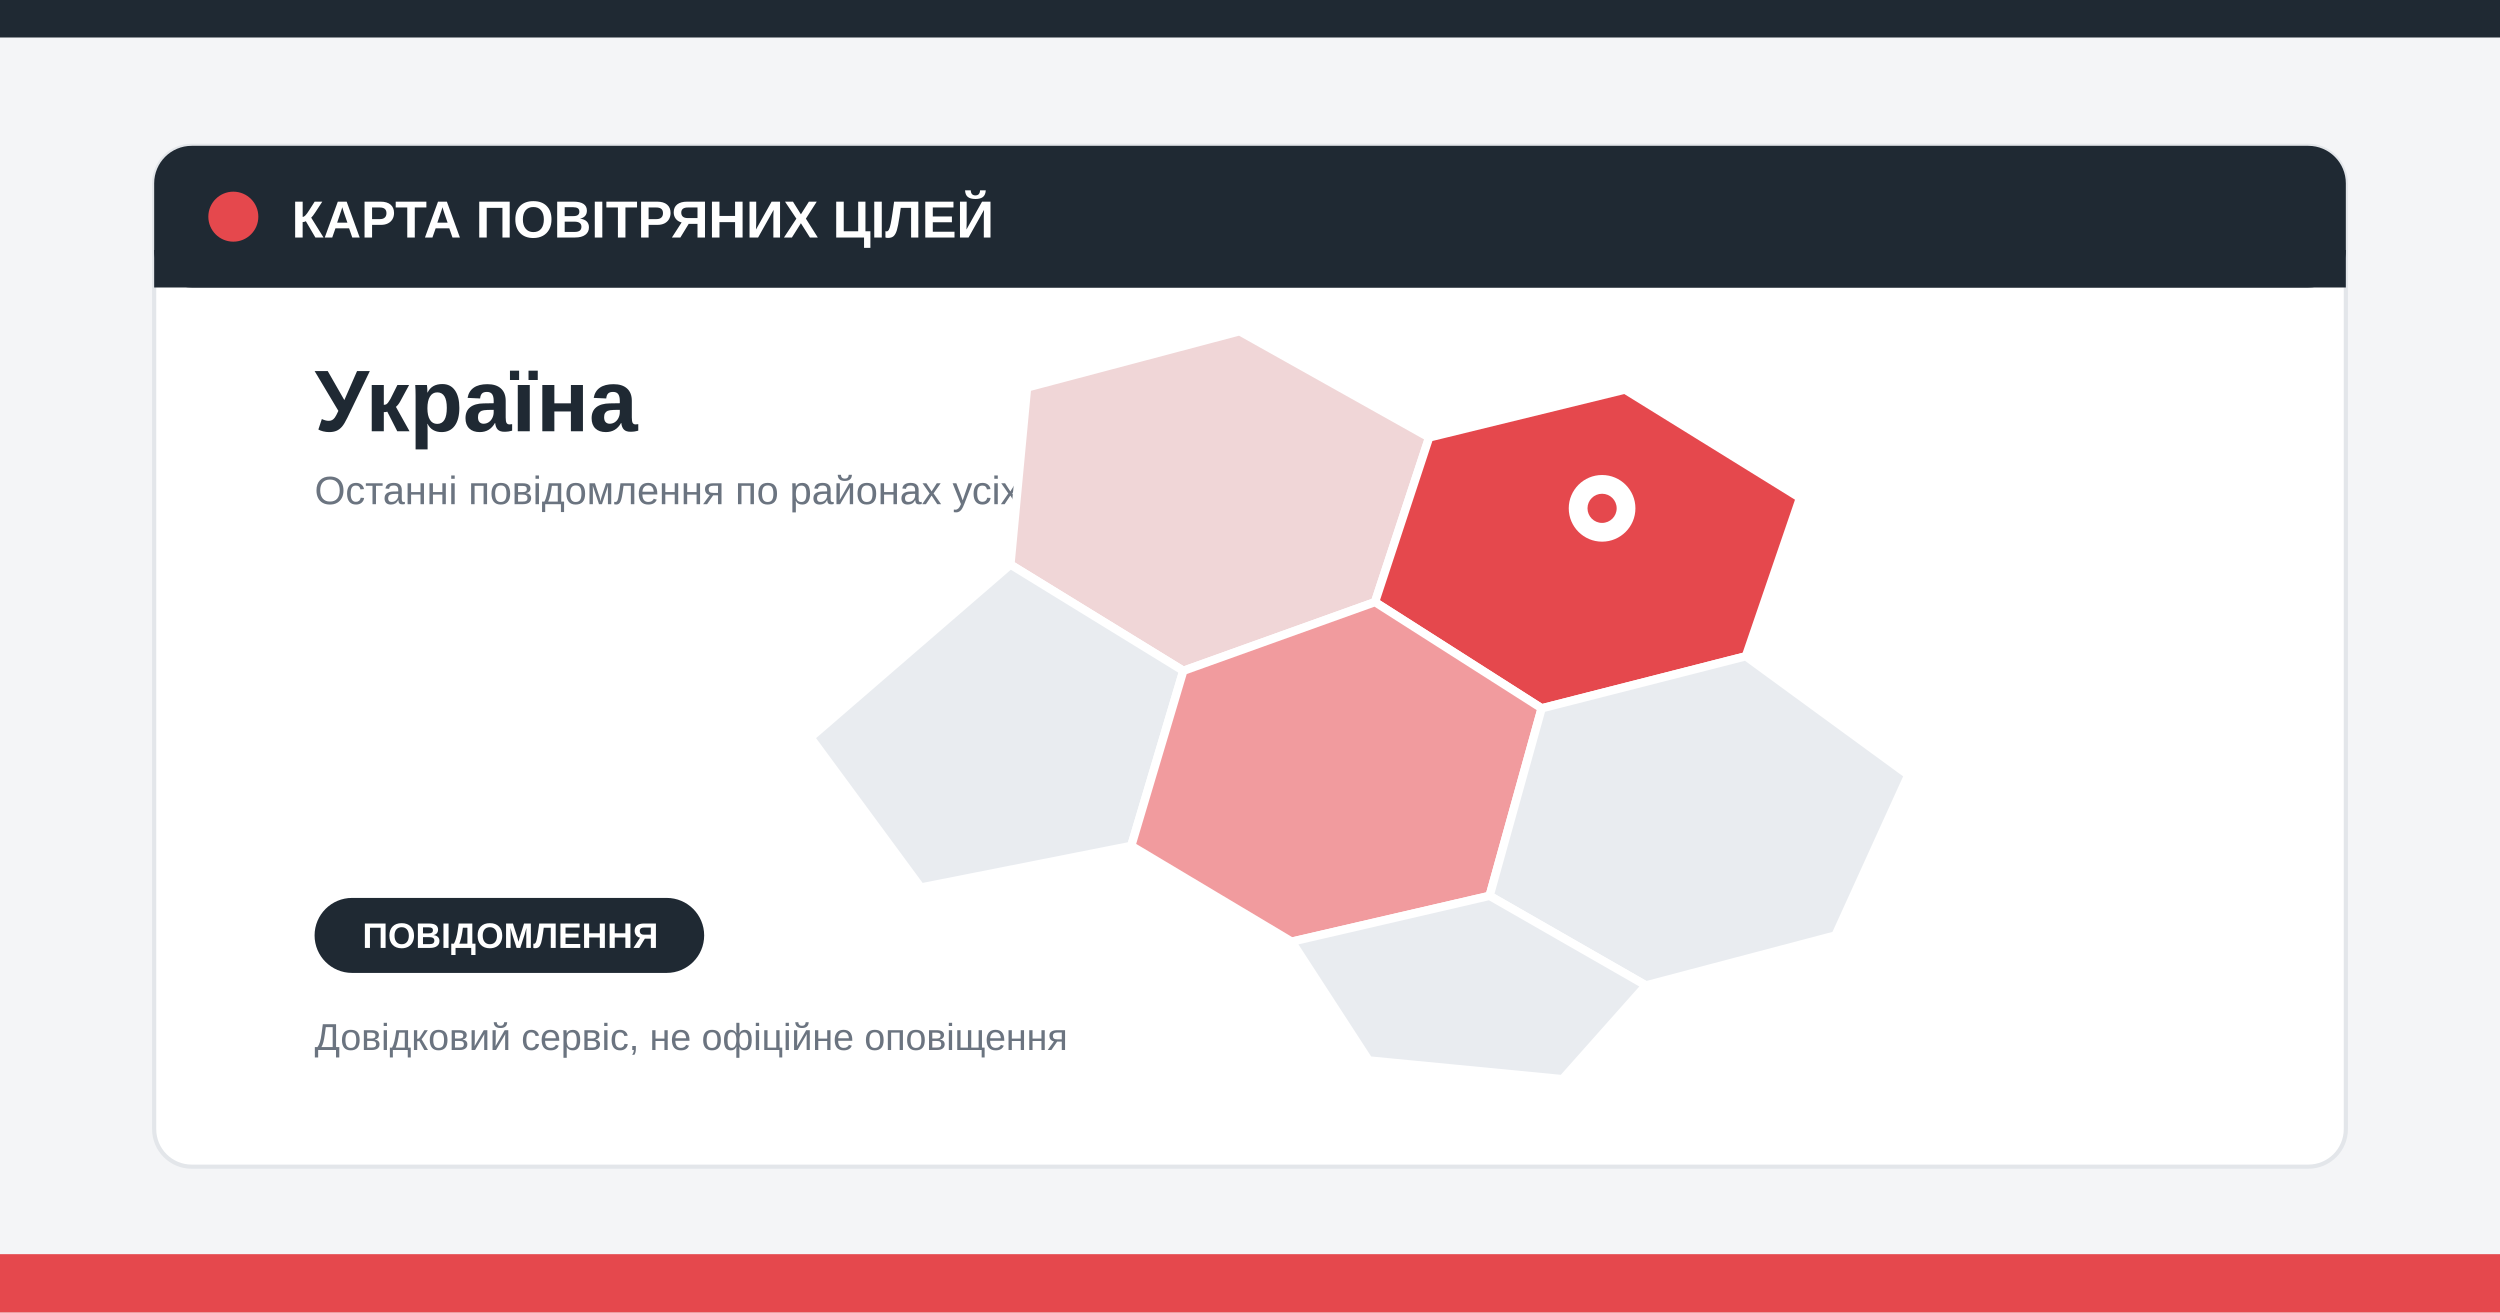
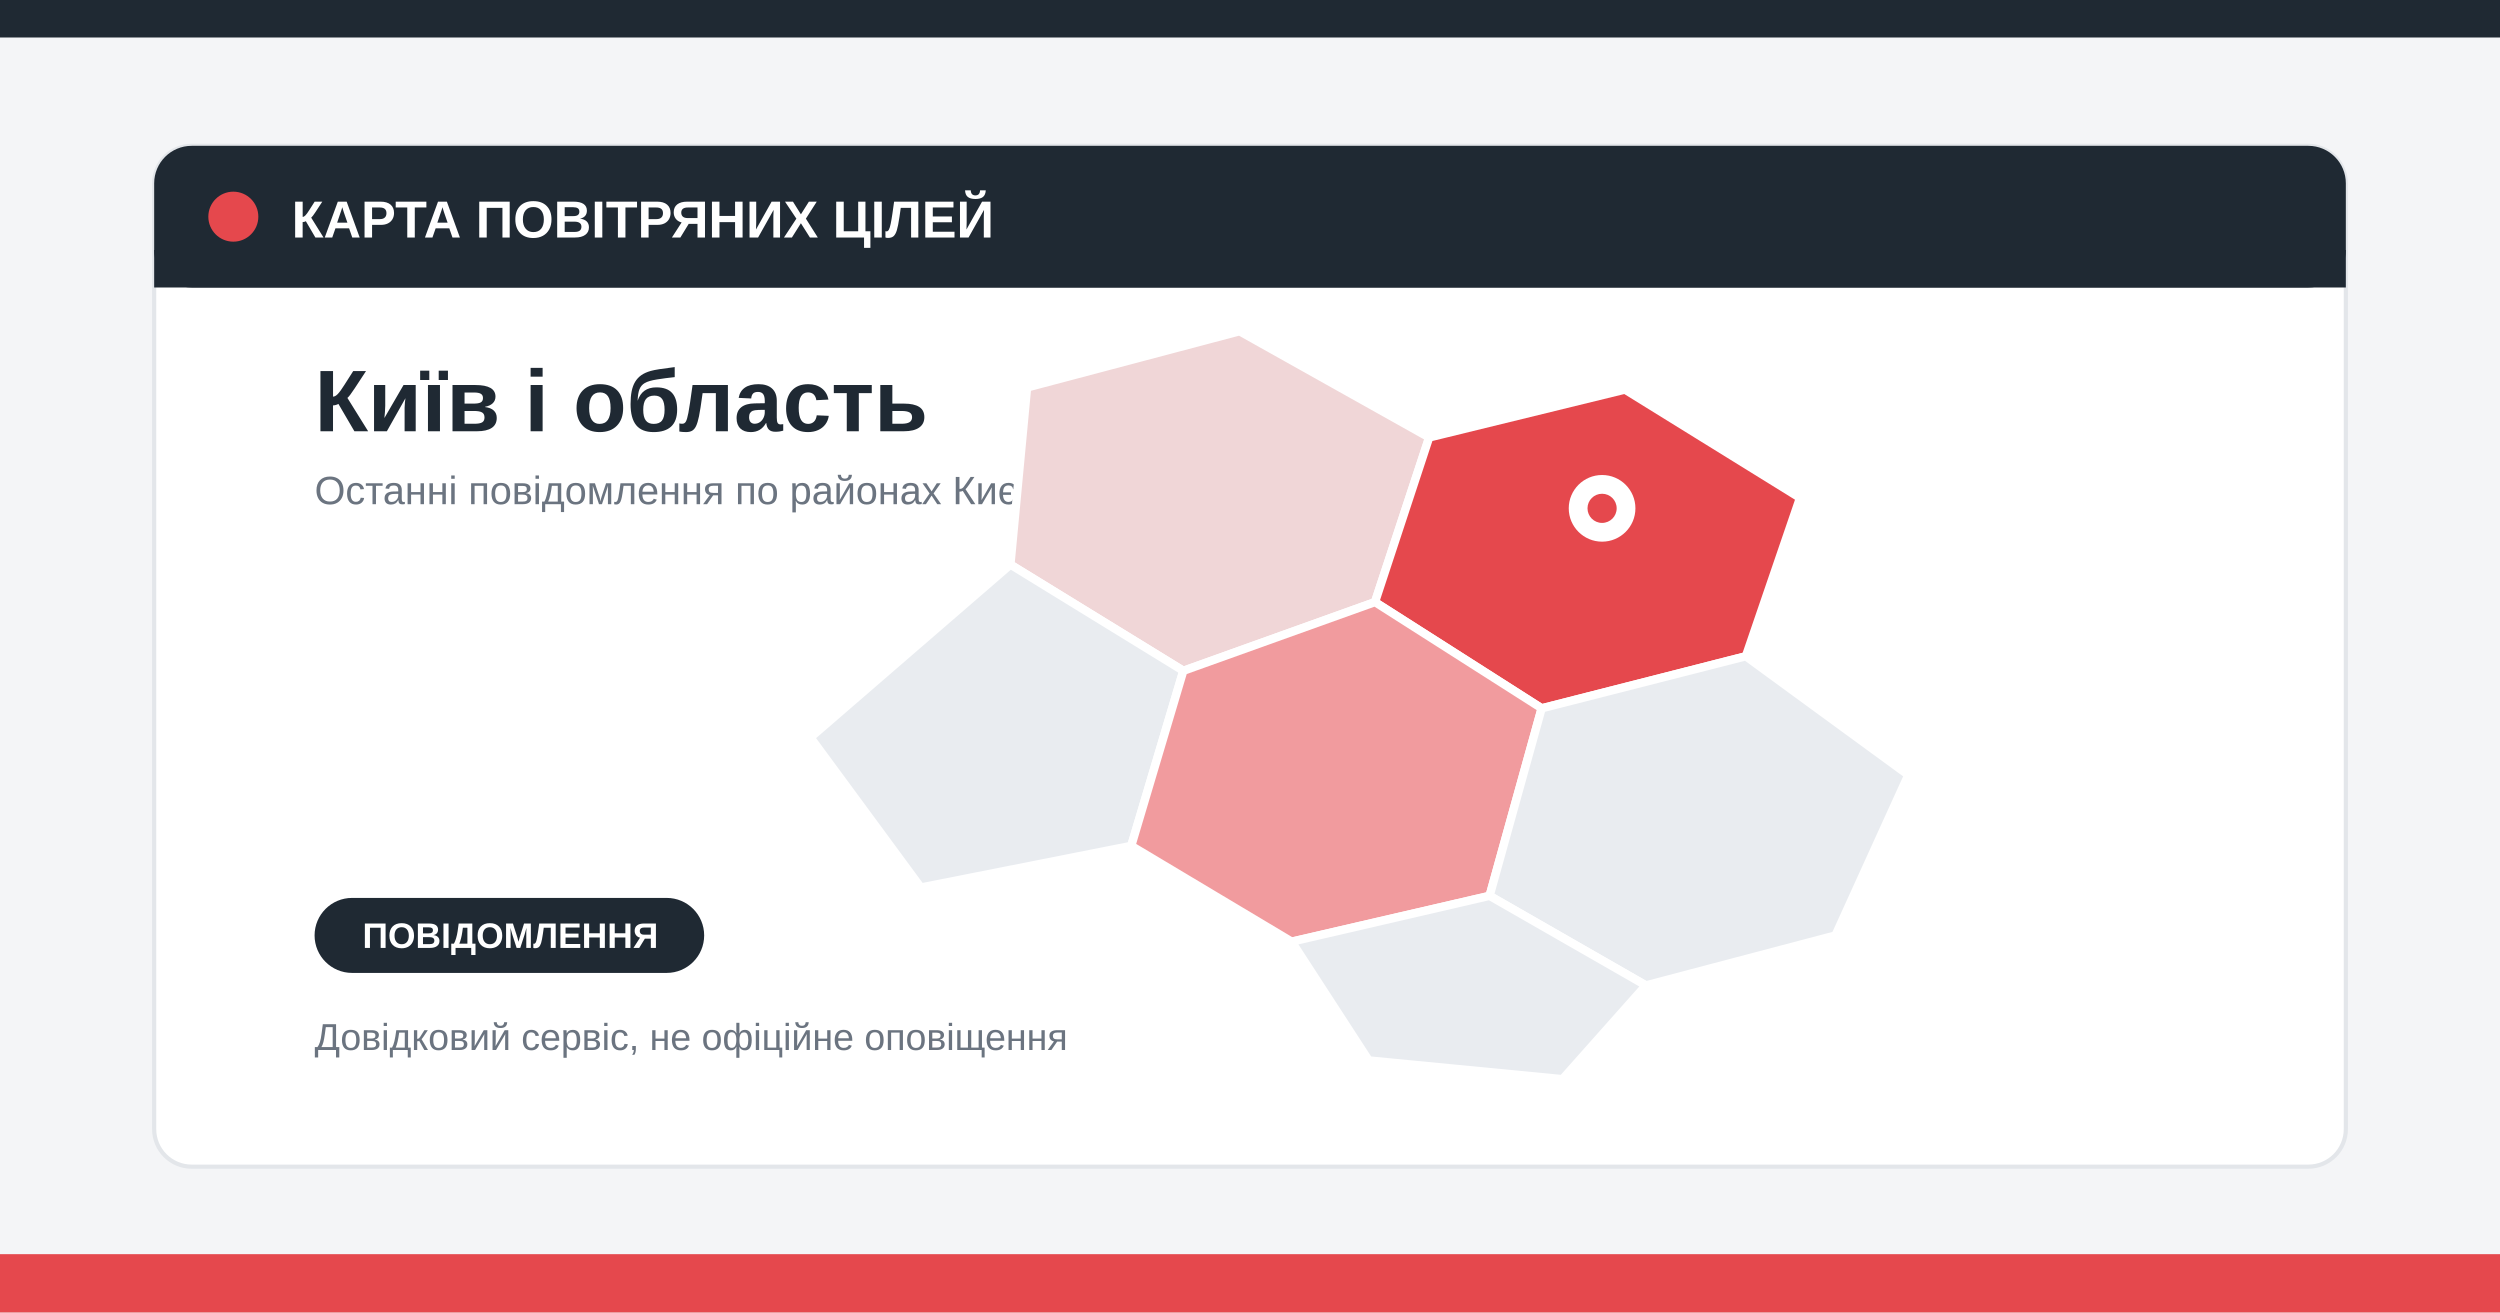
<svg xmlns="http://www.w3.org/2000/svg" width="1200" height="630" viewBox="0 0 1200 630" role="img" aria-labelledby="title desc">
  <rect width="1200" height="630" fill="#f4f5f7" />
  <rect width="1200" height="18" fill="#1f2933" />
  <rect x="74" y="70" width="1052" height="490" rx="18" fill="#ffffff" stroke="#e3e6ea" stroke-width="2" />
  <rect x="74" y="70" width="1052" height="68" rx="18" fill="#1f2933" />
  <rect x="74" y="120" width="1052" height="18" fill="#1f2933" />
  <circle cx="112" cy="104" r="12" fill="#e5484d" />
  <text x="140" y="114" fill="#ffffff" font-family="Arial, sans-serif" font-size="25" font-weight="700">КАРТА ПОВІТРЯНИХ ЦІЛЕЙ</text>
-   <text x="151" y="207" fill="#1f2933" font-family="Arial, sans-serif" font-size="42" font-weight="700">Україна</text>
-   <text x="151" y="242" fill="#6b7480" font-family="Arial, sans-serif" font-size="19">Останні повідомлення по районах усіх областей</text>
+   <text x="151" y="207" fill="#1f2933" font-family="Arial, sans-serif" font-size="42" font-weight="700">Київ і область</text>
+   <text x="151" y="242" fill="#6b7480" font-family="Arial, sans-serif" font-size="19">Останні повідомлення по районах Києва та області</text>
  <g stroke="#ffffff" stroke-width="4">
    <path d="M493 186 595 159 686 210 660 289 568 322 485 271Z" fill="#f0d6d7" />
    <path d="M686 210 780 187 864 239 838 315 740 340 660 289Z" fill="#e5484d" />
    <path d="M485 271 568 322 543 406 442 426 389 354Z" fill="#e9ecf0" />
    <path d="M568 322 660 289 740 340 715 430 620 452 543 406Z" fill="#f19b9e" />
    <path d="M740 340 838 315 916 372 881 449 790 473 715 430Z" fill="#e9ecf0" />
    <path d="M620 452 715 430 790 473 750 518 657 509Z" fill="#e9ecf0" />
  </g>
  <circle cx="769" cy="244" r="16" fill="#ffffff" />
  <circle cx="769" cy="244" r="7" fill="#e5484d" />
  <rect x="151" y="431" width="187" height="36" rx="18" fill="#1f2933" />
  <text x="174" y="455" fill="#ffffff" font-family="Arial, sans-serif" font-size="17" font-weight="700">ПОВІДОМЛЕННЯ</text>
  <text x="151" y="504" fill="#6b7480" font-family="Arial, sans-serif" font-size="18">Довідковий сервіс, не офіційне оповіщення</text>
  <rect y="602" width="1200" height="28" fill="#e5484d" />
</svg>
